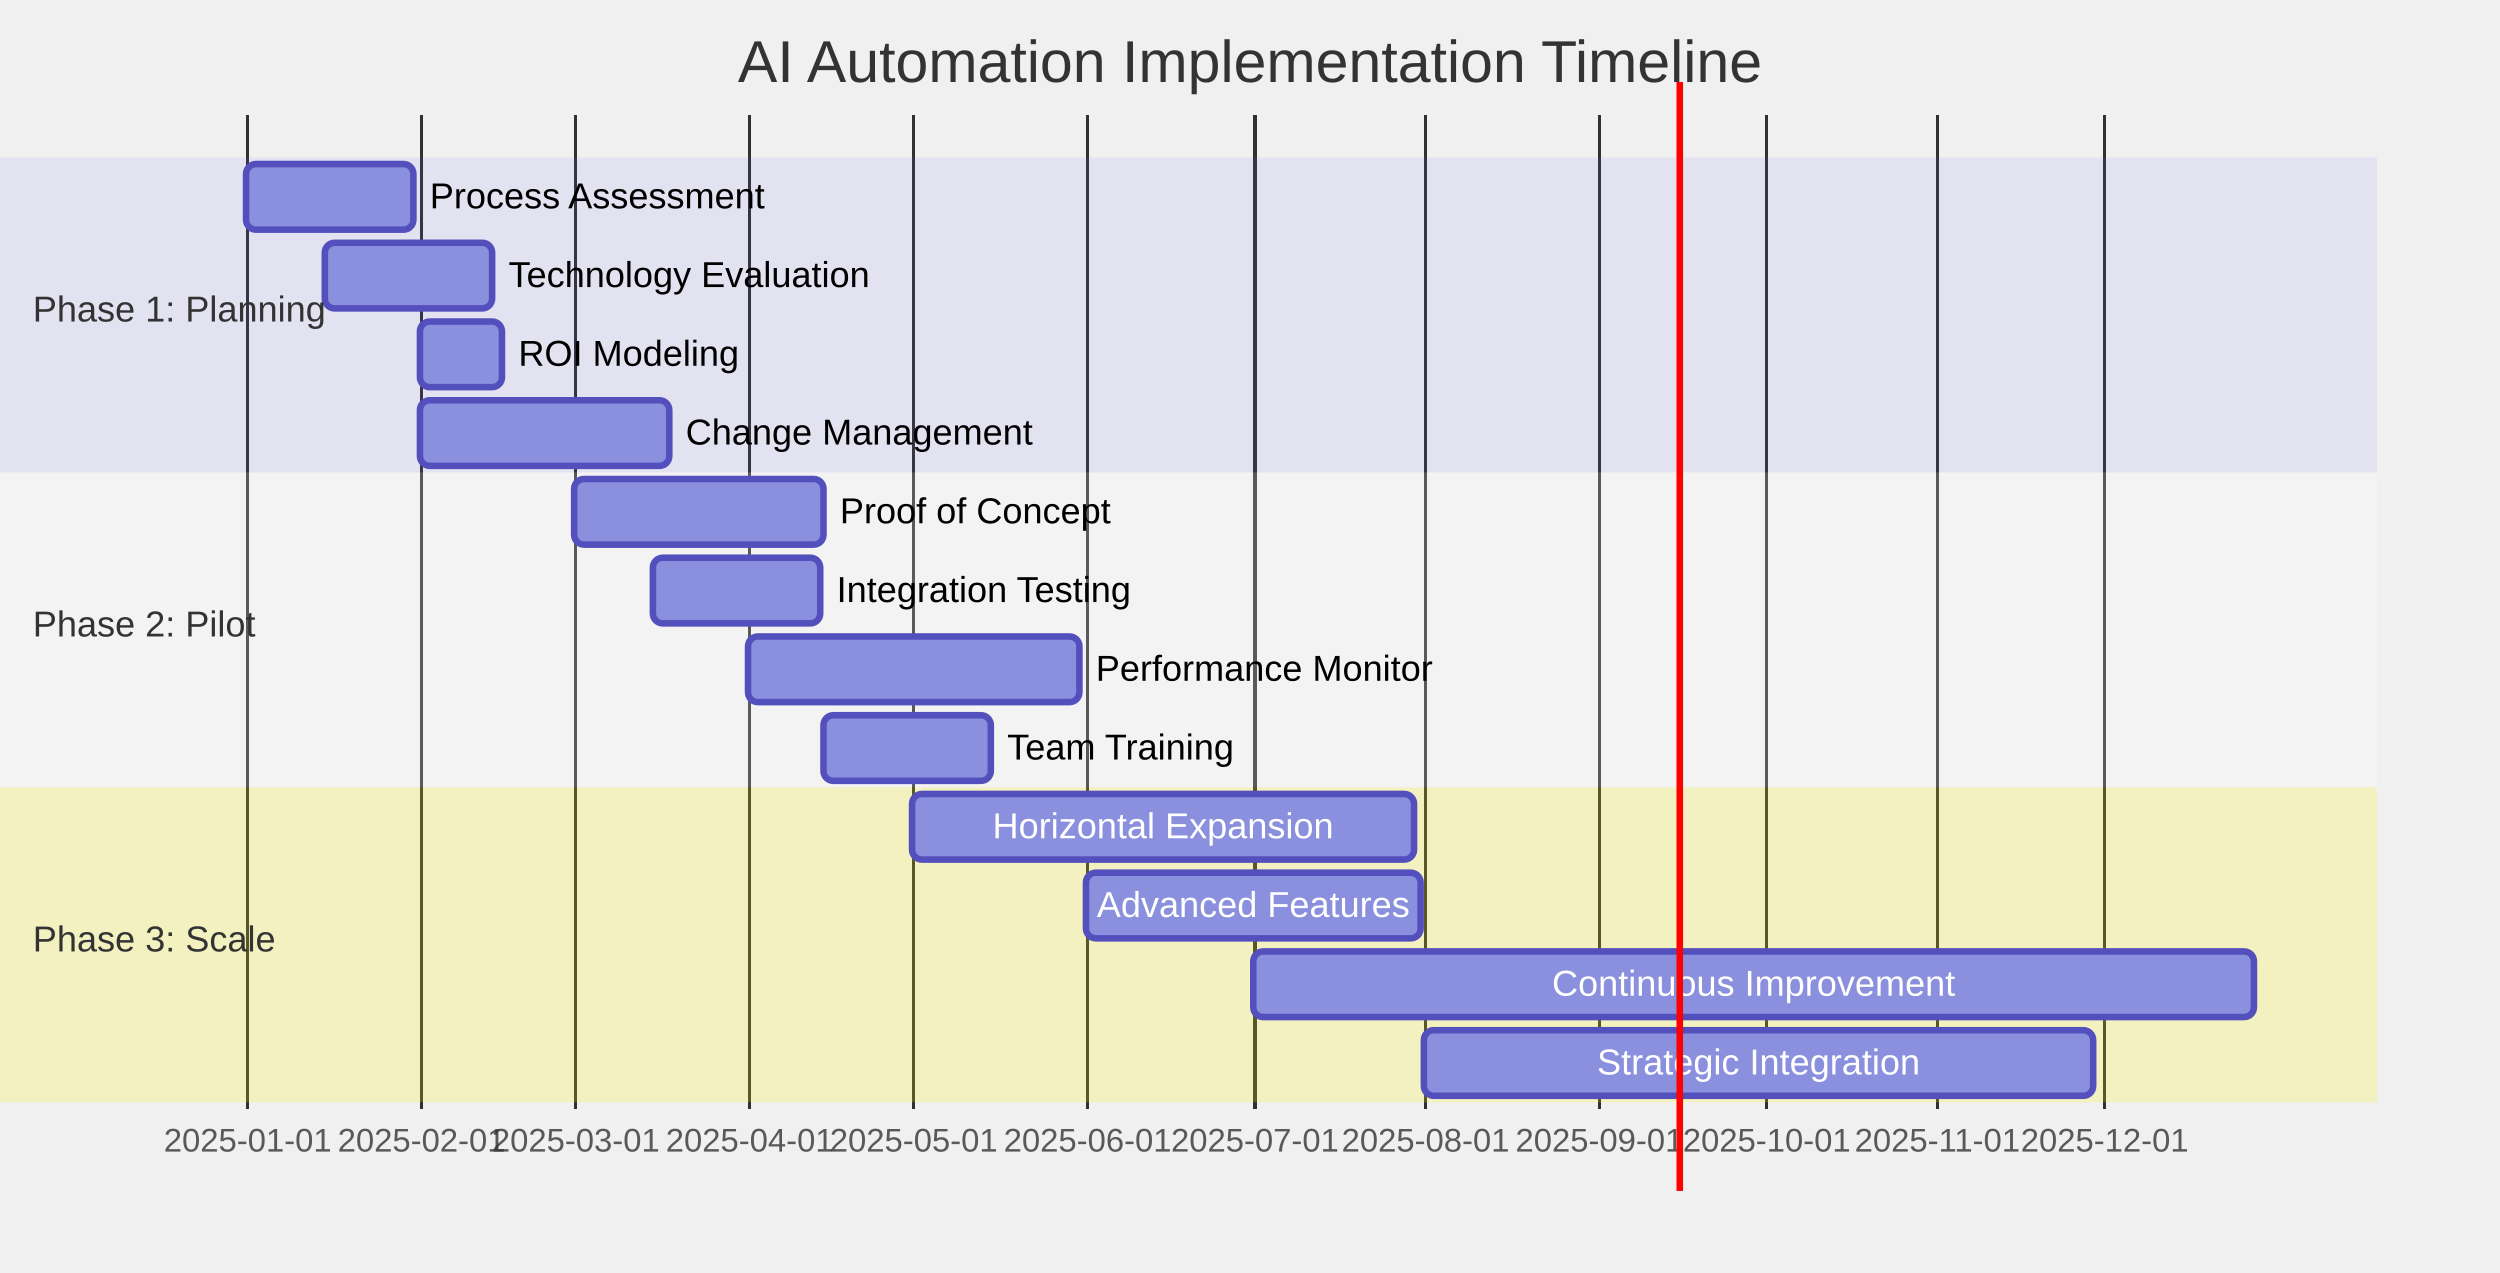
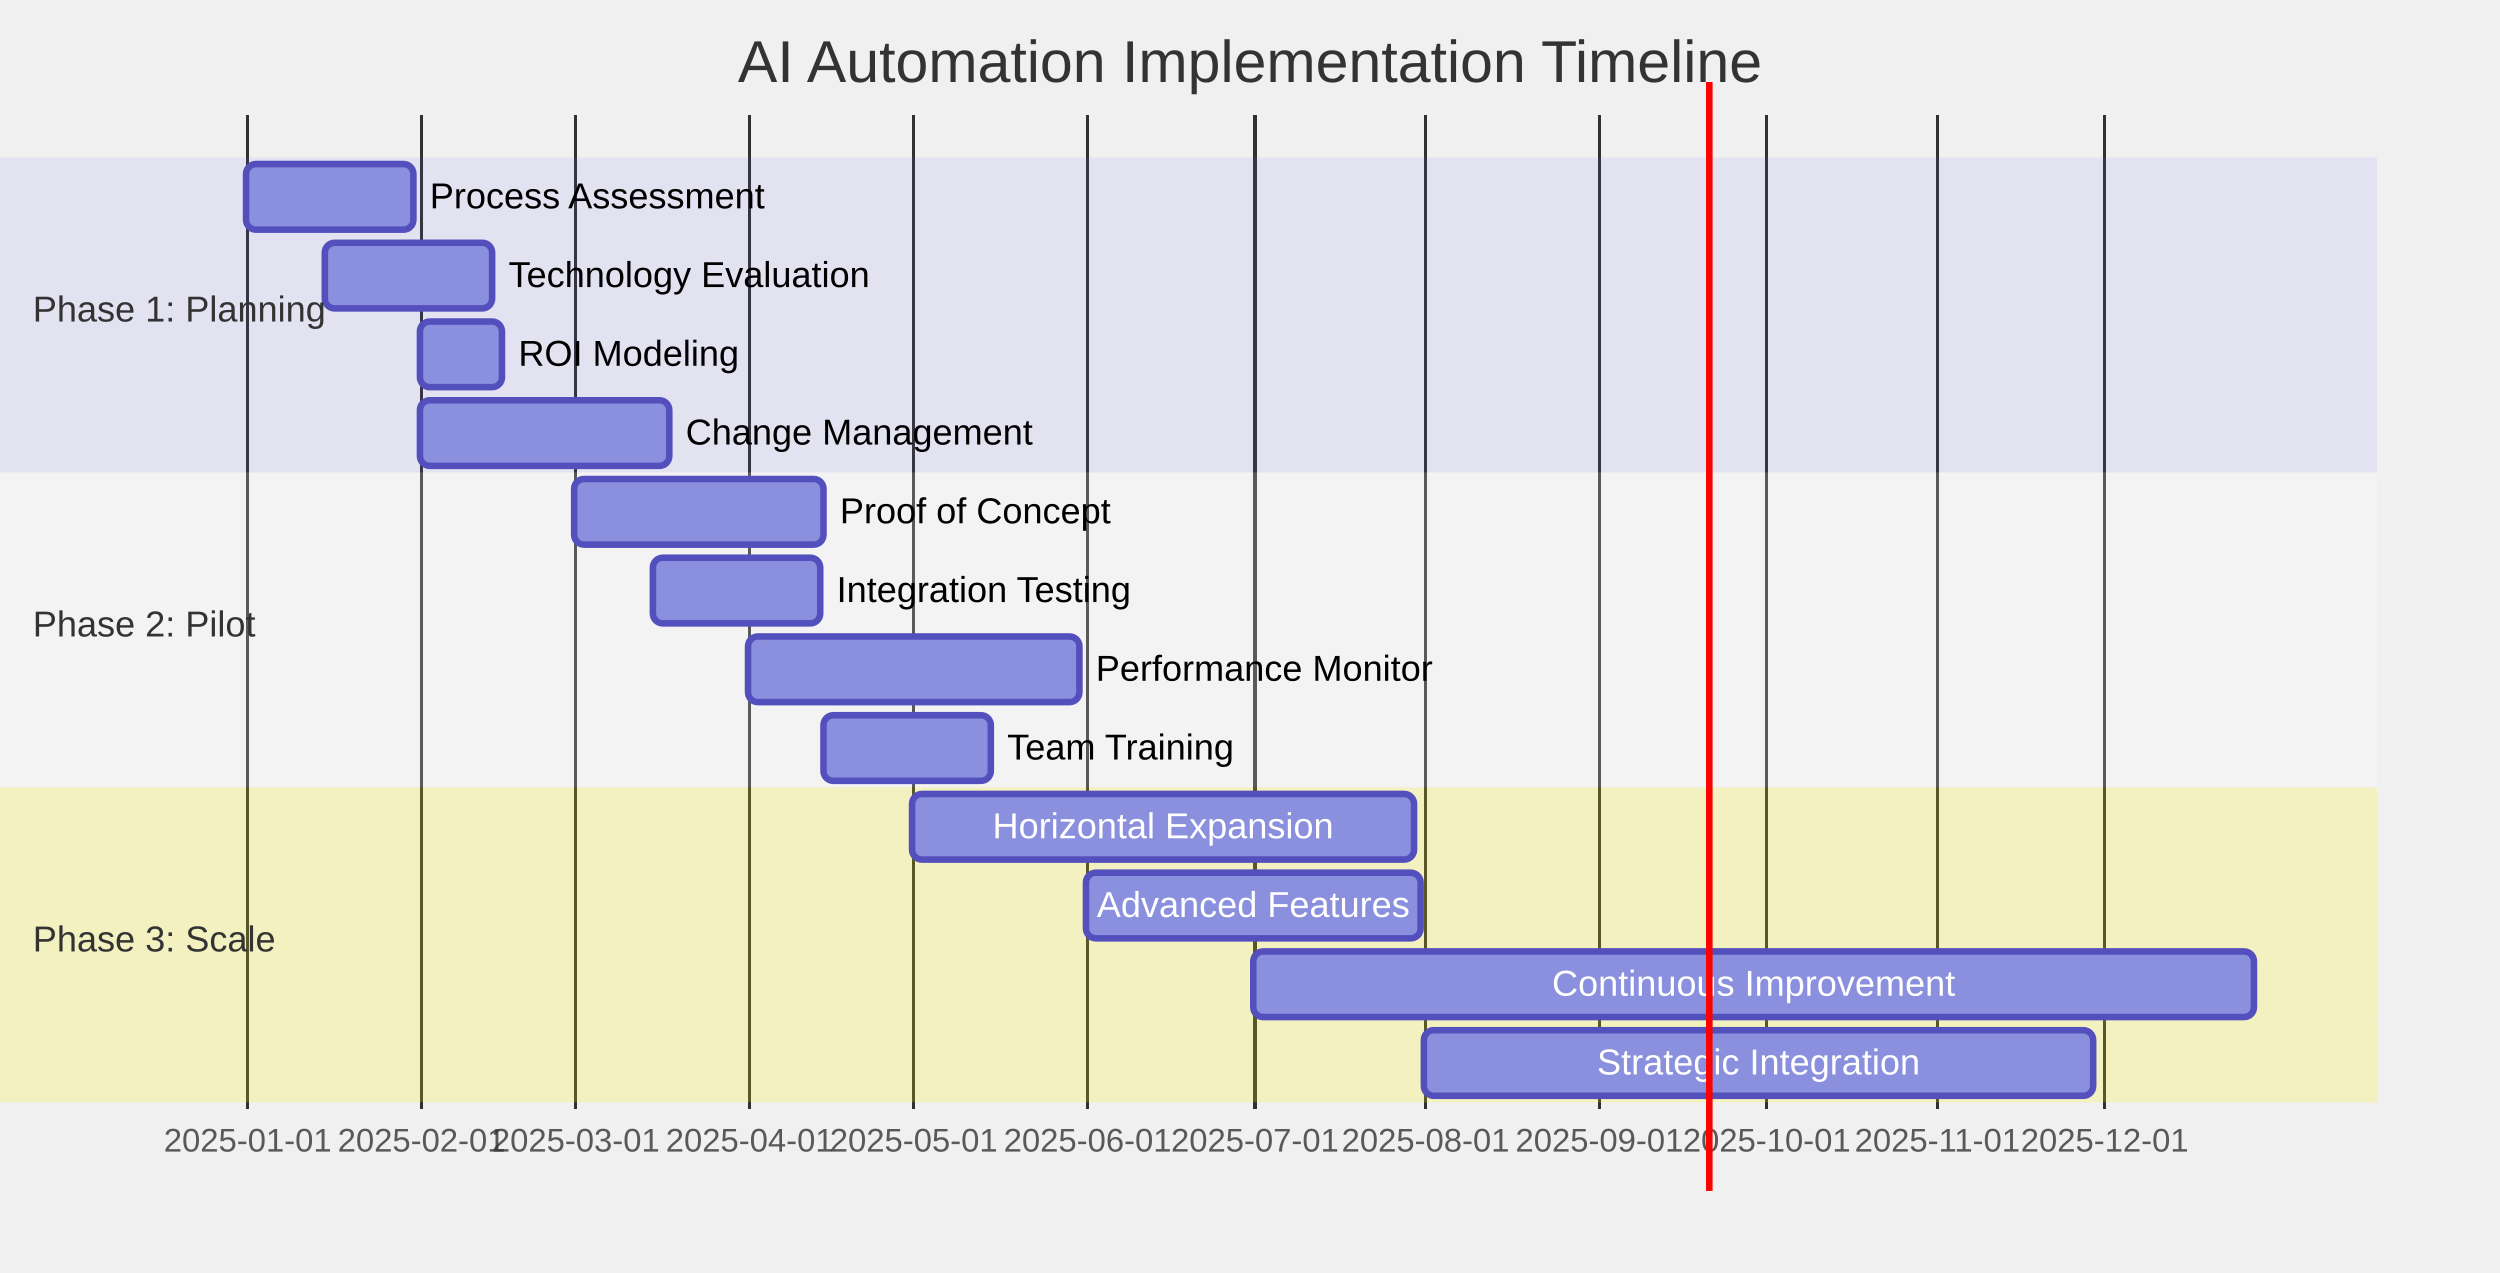
<svg xmlns="http://www.w3.org/2000/svg" aria-roledescription="gantt" role="graphics-document document" style="max-width: 762px; background-color: transparent;" viewBox="0 0 762 388" width="100%" id="my-svg">
  <style>#my-svg{font-family:"trebuchet ms",verdana,arial,sans-serif;font-size:16px;fill:#333;}#my-svg .error-icon{fill:#552222;}#my-svg .error-text{fill:#552222;stroke:#552222;}#my-svg .edge-thickness-normal{stroke-width:2px;}#my-svg .edge-thickness-thick{stroke-width:3.5px;}#my-svg .edge-pattern-solid{stroke-dasharray:0;}#my-svg .edge-pattern-dashed{stroke-dasharray:3;}#my-svg .edge-pattern-dotted{stroke-dasharray:2;}#my-svg .marker{fill:#333333;stroke:#333333;}#my-svg .marker.cross{stroke:#333333;}#my-svg svg{font-family:"trebuchet ms",verdana,arial,sans-serif;font-size:16px;}#my-svg .mermaid-main-font{font-family:var(--mermaid-font-family, "trebuchet ms", verdana, arial, sans-serif);}#my-svg .exclude-range{fill:#eeeeee;}#my-svg .section{stroke:none;opacity:0.2;}#my-svg .section0{fill:rgba(102, 102, 255, 0.49);}#my-svg .section2{fill:#fff400;}#my-svg .section1,#my-svg .section3{fill:white;opacity:0.2;}#my-svg .sectionTitle0{fill:#333;}#my-svg .sectionTitle1{fill:#333;}#my-svg .sectionTitle2{fill:#333;}#my-svg .sectionTitle3{fill:#333;}#my-svg .sectionTitle{text-anchor:start;font-family:var(--mermaid-font-family, "trebuchet ms", verdana, arial, sans-serif);}#my-svg .grid .tick{stroke:lightgrey;opacity:0.8;shape-rendering:crispEdges;}#my-svg .grid .tick text{font-family:"trebuchet ms",verdana,arial,sans-serif;fill:#333;}#my-svg .grid path{stroke-width:0;}#my-svg .today{fill:none;stroke:red;stroke-width:2px;}#my-svg .task{stroke-width:2;}#my-svg .taskText{text-anchor:middle;font-family:var(--mermaid-font-family, "trebuchet ms", verdana, arial, sans-serif);}#my-svg .taskTextOutsideRight{fill:black;text-anchor:start;font-family:var(--mermaid-font-family, "trebuchet ms", verdana, arial, sans-serif);}#my-svg .taskTextOutsideLeft{fill:black;text-anchor:end;}#my-svg .task.clickable{cursor:pointer;}#my-svg .taskText.clickable{cursor:pointer;fill:#003163!important;font-weight:bold;}#my-svg .taskTextOutsideLeft.clickable{cursor:pointer;fill:#003163!important;font-weight:bold;}#my-svg .taskTextOutsideRight.clickable{cursor:pointer;fill:#003163!important;font-weight:bold;}#my-svg .taskText0,#my-svg .taskText1,#my-svg .taskText2,#my-svg .taskText3{fill:white;}#my-svg .task0,#my-svg .task1,#my-svg .task2,#my-svg .task3{fill:#8a90dd;stroke:#534fbc;}#my-svg .taskTextOutside0,#my-svg .taskTextOutside2{fill:black;}#my-svg .taskTextOutside1,#my-svg .taskTextOutside3{fill:black;}#my-svg .active0,#my-svg .active1,#my-svg .active2,#my-svg .active3{fill:#bfc7ff;stroke:#534fbc;}#my-svg .activeText0,#my-svg .activeText1,#my-svg .activeText2,#my-svg .activeText3{fill:black!important;}#my-svg .done0,#my-svg .done1,#my-svg .done2,#my-svg .done3{stroke:grey;fill:lightgrey;stroke-width:2;}#my-svg .doneText0,#my-svg .doneText1,#my-svg .doneText2,#my-svg .doneText3{fill:black!important;}#my-svg .crit0,#my-svg .crit1,#my-svg .crit2,#my-svg .crit3{stroke:#ff8888;fill:red;stroke-width:2;}#my-svg .activeCrit0,#my-svg .activeCrit1,#my-svg .activeCrit2,#my-svg .activeCrit3{stroke:#ff8888;fill:#bfc7ff;stroke-width:2;}#my-svg .doneCrit0,#my-svg .doneCrit1,#my-svg .doneCrit2,#my-svg .doneCrit3{stroke:#ff8888;fill:lightgrey;stroke-width:2;cursor:pointer;shape-rendering:crispEdges;}#my-svg .milestone{transform:rotate(45deg) scale(0.8,0.8);}#my-svg .milestoneText{font-style:italic;}#my-svg .doneCritText0,#my-svg .doneCritText1,#my-svg .doneCritText2,#my-svg .doneCritText3{fill:black!important;}#my-svg .activeCritText0,#my-svg .activeCritText1,#my-svg .activeCritText2,#my-svg .activeCritText3{fill:black!important;}#my-svg .titleText{text-anchor:middle;font-size:18px;fill:#333;font-family:var(--mermaid-font-family, "trebuchet ms", verdana, arial, sans-serif);}#my-svg :root{--mermaid-font-family:"trebuchet ms",verdana,arial,sans-serif;}</style>
  <g />
  <g text-anchor="middle" font-family="sans-serif" font-size="10" fill="none" transform="translate(75, 338)" class="grid">
    <path d="M0.5,-303V0.5H612.5V-303" stroke="currentColor" class="domain" />
    <g transform="translate(0.5,0)" opacity="1" class="tick">
      <line y2="-303" stroke="currentColor" />
      <text style="text-anchor: middle;" font-size="10" stroke="none" dy="1em" y="3" fill="#000">2025-01-01</text>
    </g>
    <g transform="translate(53.5,0)" opacity="1" class="tick">
      <line y2="-303" stroke="currentColor" />
      <text style="text-anchor: middle;" font-size="10" stroke="none" dy="1em" y="3" fill="#000">2025-02-01</text>
    </g>
    <g transform="translate(100.5,0)" opacity="1" class="tick">
      <line y2="-303" stroke="currentColor" />
      <text style="text-anchor: middle;" font-size="10" stroke="none" dy="1em" y="3" fill="#000">2025-03-01</text>
    </g>
    <g transform="translate(153.5,0)" opacity="1" class="tick">
      <line y2="-303" stroke="currentColor" />
      <text style="text-anchor: middle;" font-size="10" stroke="none" dy="1em" y="3" fill="#000">2025-04-01</text>
    </g>
    <g transform="translate(203.5,0)" opacity="1" class="tick">
      <line y2="-303" stroke="currentColor" />
      <text style="text-anchor: middle;" font-size="10" stroke="none" dy="1em" y="3" fill="#000">2025-05-01</text>
    </g>
    <g transform="translate(256.5,0)" opacity="1" class="tick">
      <line y2="-303" stroke="currentColor" />
      <text style="text-anchor: middle;" font-size="10" stroke="none" dy="1em" y="3" fill="#000">2025-06-01</text>
    </g>
    <g transform="translate(307.5,0)" opacity="1" class="tick">
      <line y2="-303" stroke="currentColor" />
      <text style="text-anchor: middle;" font-size="10" stroke="none" dy="1em" y="3" fill="#000">2025-07-01</text>
    </g>
    <g transform="translate(359.5,0)" opacity="1" class="tick">
      <line y2="-303" stroke="currentColor" />
      <text style="text-anchor: middle;" font-size="10" stroke="none" dy="1em" y="3" fill="#000">2025-08-01</text>
    </g>
    <g transform="translate(412.5,0)" opacity="1" class="tick">
      <line y2="-303" stroke="currentColor" />
      <text style="text-anchor: middle;" font-size="10" stroke="none" dy="1em" y="3" fill="#000">2025-09-01</text>
    </g>
    <g transform="translate(463.5,0)" opacity="1" class="tick">
      <line y2="-303" stroke="currentColor" />
      <text style="text-anchor: middle;" font-size="10" stroke="none" dy="1em" y="3" fill="#000">2025-10-01</text>
    </g>
    <g transform="translate(515.5,0)" opacity="1" class="tick">
      <line y2="-303" stroke="currentColor" />
      <text style="text-anchor: middle;" font-size="10" stroke="none" dy="1em" y="3" fill="#000">2025-11-01</text>
    </g>
    <g transform="translate(566.5,0)" opacity="1" class="tick">
      <line y2="-303" stroke="currentColor" />
      <text style="text-anchor: middle;" font-size="10" stroke="none" dy="1em" y="3" fill="#000">2025-12-01</text>
    </g>
  </g>
  <g>
    <rect class="section section0" height="24" width="724.5" y="48" x="0" />
    <rect class="section section0" height="24" width="724.5" y="72" x="0" />
    <rect class="section section0" height="24" width="724.5" y="96" x="0" />
    <rect class="section section0" height="24" width="724.5" y="120" x="0" />
    <rect class="section section1" height="24" width="724.5" y="144" x="0" />
    <rect class="section section1" height="24" width="724.5" y="168" x="0" />
    <rect class="section section1" height="24" width="724.5" y="192" x="0" />
    <rect class="section section1" height="24" width="724.5" y="216" x="0" />
    <rect class="section section2" height="24" width="724.5" y="240" x="0" />
    <rect class="section section2" height="24" width="724.5" y="264" x="0" />
    <rect class="section section2" height="24" width="724.5" y="288" x="0" />
    <rect class="section section2" height="24" width="724.5" y="312" x="0" />
  </g>
  <g>
    <rect class="task task0" transform-origin="100.5px 60px" height="20" width="51" y="50" x="75" ry="3" rx="3" id="task1" />
    <rect class="task task0" transform-origin="124.5px 84px" height="20" width="51" y="74" x="99" ry="3" rx="3" id="task2" />
    <rect class="task task0" transform-origin="140.5px 108px" height="20" width="25" y="98" x="128" ry="3" rx="3" id="task3" />
    <rect class="task task0" transform-origin="166px 132px" height="20" width="76" y="122" x="128" ry="3" rx="3" id="task4" />
    <rect class="task task1" transform-origin="213px 156px" height="20" width="76" y="146" x="175" ry="3" rx="3" id="task5" />
    <rect class="task task1" transform-origin="224.5px 180px" height="20" width="51" y="170" x="199" ry="3" rx="3" id="task6" />
    <rect class="task task1" transform-origin="278.5px 204px" height="20" width="101" y="194" x="228" ry="3" rx="3" id="task7" />
    <rect class="task task1" transform-origin="276.5px 228px" height="20" width="51" y="218" x="251" ry="3" rx="3" id="task8" />
    <rect class="task task2" transform-origin="354.5px 252px" height="20" width="153" y="242" x="278" ry="3" rx="3" id="task9" />
    <rect class="task task2" transform-origin="382px 276px" height="20" width="102" y="266" x="331" ry="3" rx="3" id="task10" />
    <rect class="task task2" transform-origin="534.5px 300px" height="20" width="305" y="290" x="382" ry="3" rx="3" id="task11" />
    <rect class="task task2" transform-origin="536px 324px" height="20" width="204" y="314" x="434" ry="3" rx="3" id="task12" />
    <text class="taskTextOutsideRight taskTextOutside0  width-102.09375" y="63.5" x="131" font-size="11" id="task1-text">Process Assessment     </text>
    <text class="taskTextOutsideRight taskTextOutside0  width-110.078125" y="87.5" x="155" font-size="11" id="task2-text">Technology Evaluation  </text>
    <text class="taskTextOutsideRight taskTextOutside0  width-67.265625" y="111.5" x="158" font-size="11" id="task3-text">ROI Modeling          </text>
    <text class="taskTextOutsideRight taskTextOutside0  width-105.796875" y="135.5" x="209" font-size="11" id="task4-text">Change Management     </text>
    <text class="taskTextOutsideRight taskTextOutside1  width-82.5625" y="159.5" x="256" font-size="11" id="task5-text">Proof of Concept      </text>
    <text class="taskTextOutsideRight taskTextOutside1  width-89.703125" y="183.5" x="255" font-size="11" id="task6-text">Integration Testing   </text>
    <text class="taskTextOutsideRight taskTextOutside1  width-103.04296875" y="207.5" x="334" font-size="11" id="task7-text">Performance Monitor   </text>
    <text class="taskTextOutsideRight taskTextOutside1  width-69.09375" y="231.5" x="307" font-size="11" id="task8-text">Team Training         </text>
    <text class="taskText taskText2  width-103.953125" y="255.5" x="354.5" font-size="11" id="task9-text">Horizontal Expansion  </text>
    <text class="taskText taskText2  width-95.890625" y="279.5" x="382" font-size="11" id="task10-text">Advanced Features     </text>
    <text class="taskText taskText2  width-122.90625" y="303.5" x="534.5" font-size="11" id="task11-text">Continuous Improvement</text>
    <text class="taskText taskText2  width-98.453125" y="327.5" x="536" font-size="11" id="task12-text">Strategic Integration </text>
  </g>
  <g>
    <text class="sectionTitle sectionTitle0" font-size="11" y="98" x="10" dy="0em">
      <tspan x="10" alignment-baseline="central">Phase 1: Planning</tspan>
    </text>
    <text class="sectionTitle sectionTitle1" font-size="11" y="194" x="10" dy="0em">
      <tspan x="10" alignment-baseline="central">Phase 2: Pilot</tspan>
    </text>
    <text class="sectionTitle sectionTitle2" font-size="11" y="290" x="10" dy="0em">
      <tspan x="10" alignment-baseline="central">Phase 3: Scale</tspan>
    </text>
  </g>
  <g class="today">
-     <line class="today" y2="363" y1="25" x2="512" x1="512" />
+     <line class="today" y2="363" y1="25" x2="521" x1="521" />
  </g>
  <text class="titleText" y="25" x="381">AI Automation Implementation Timeline</text>
</svg>
